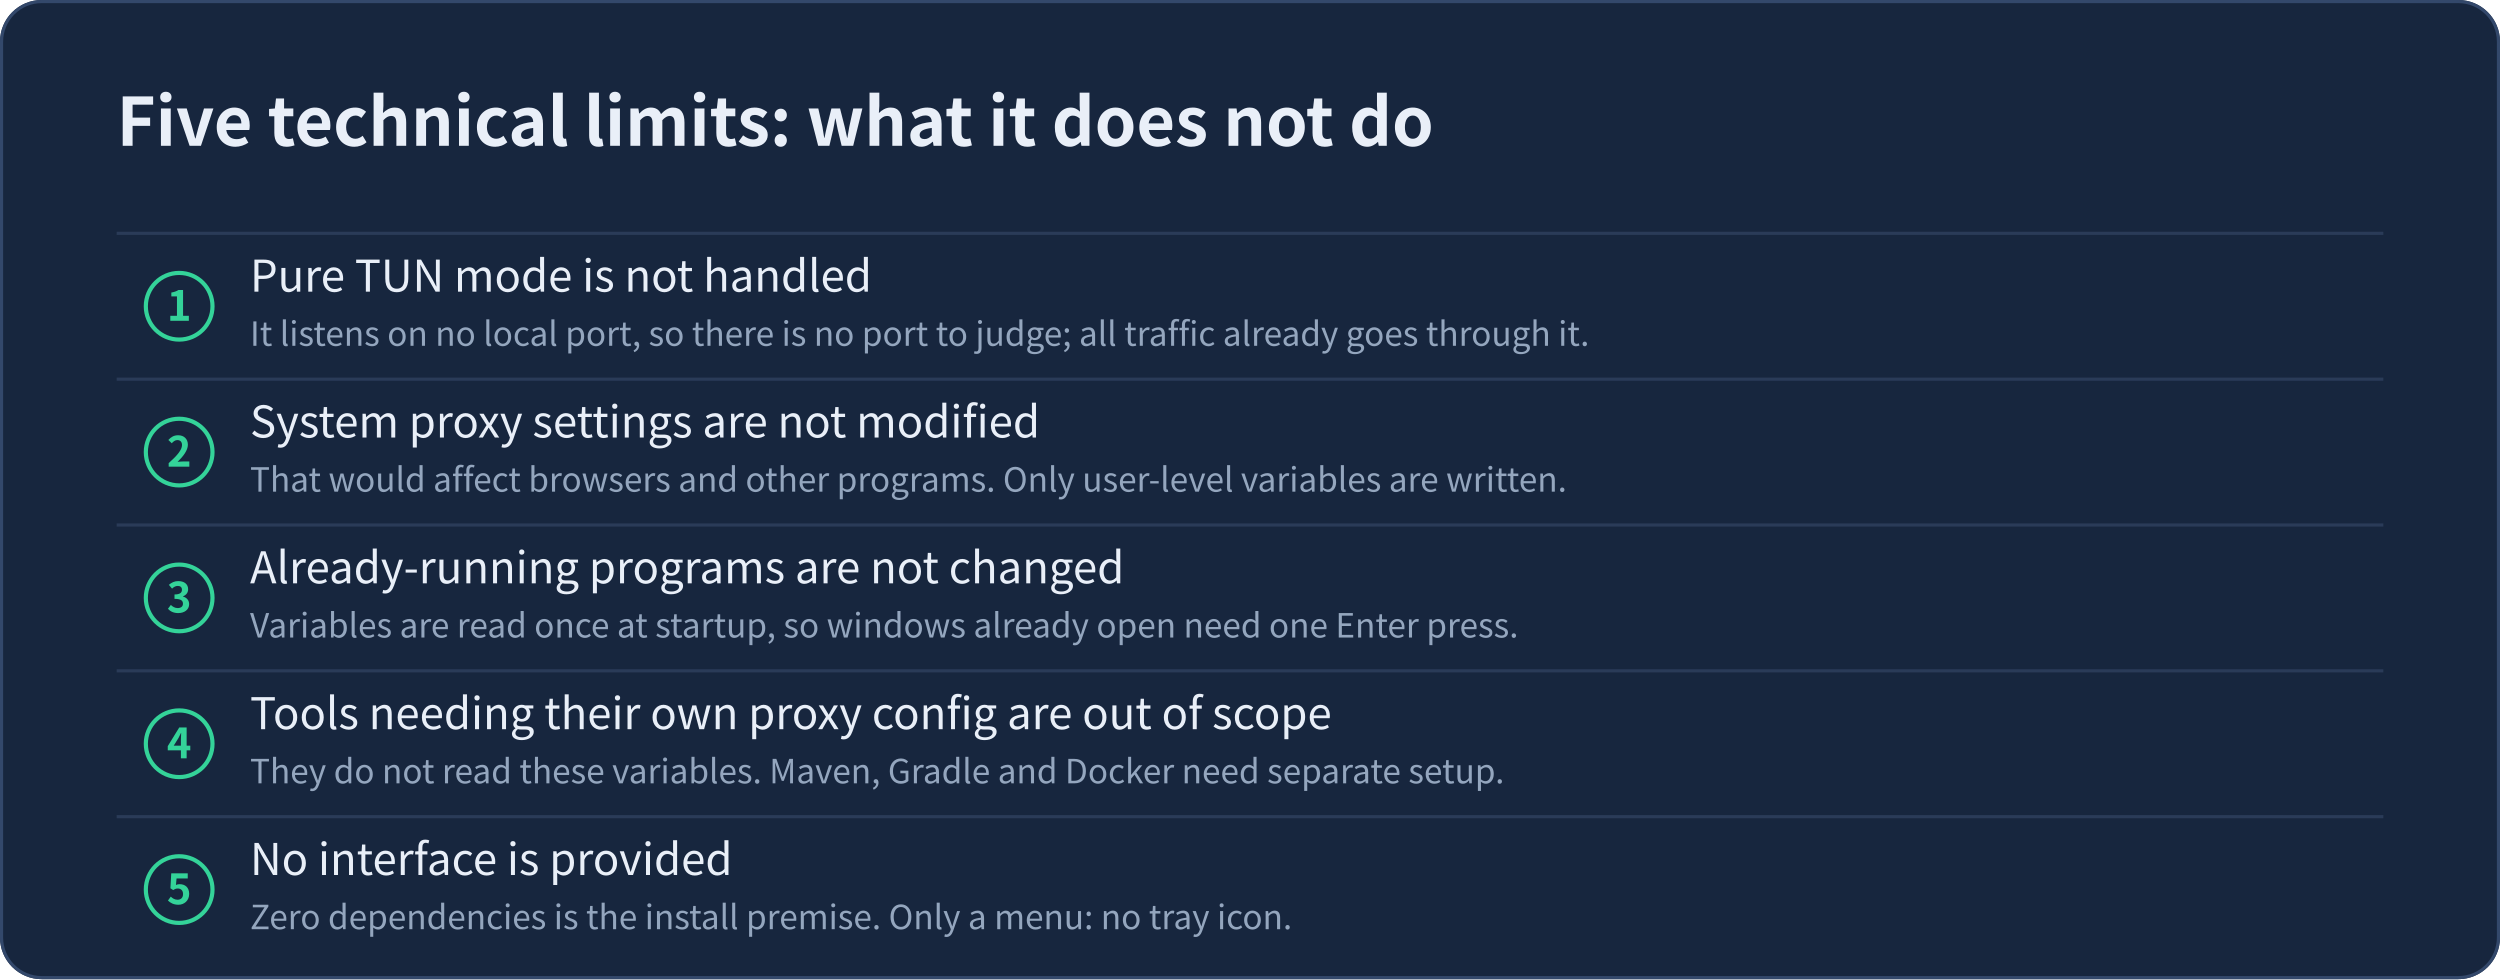
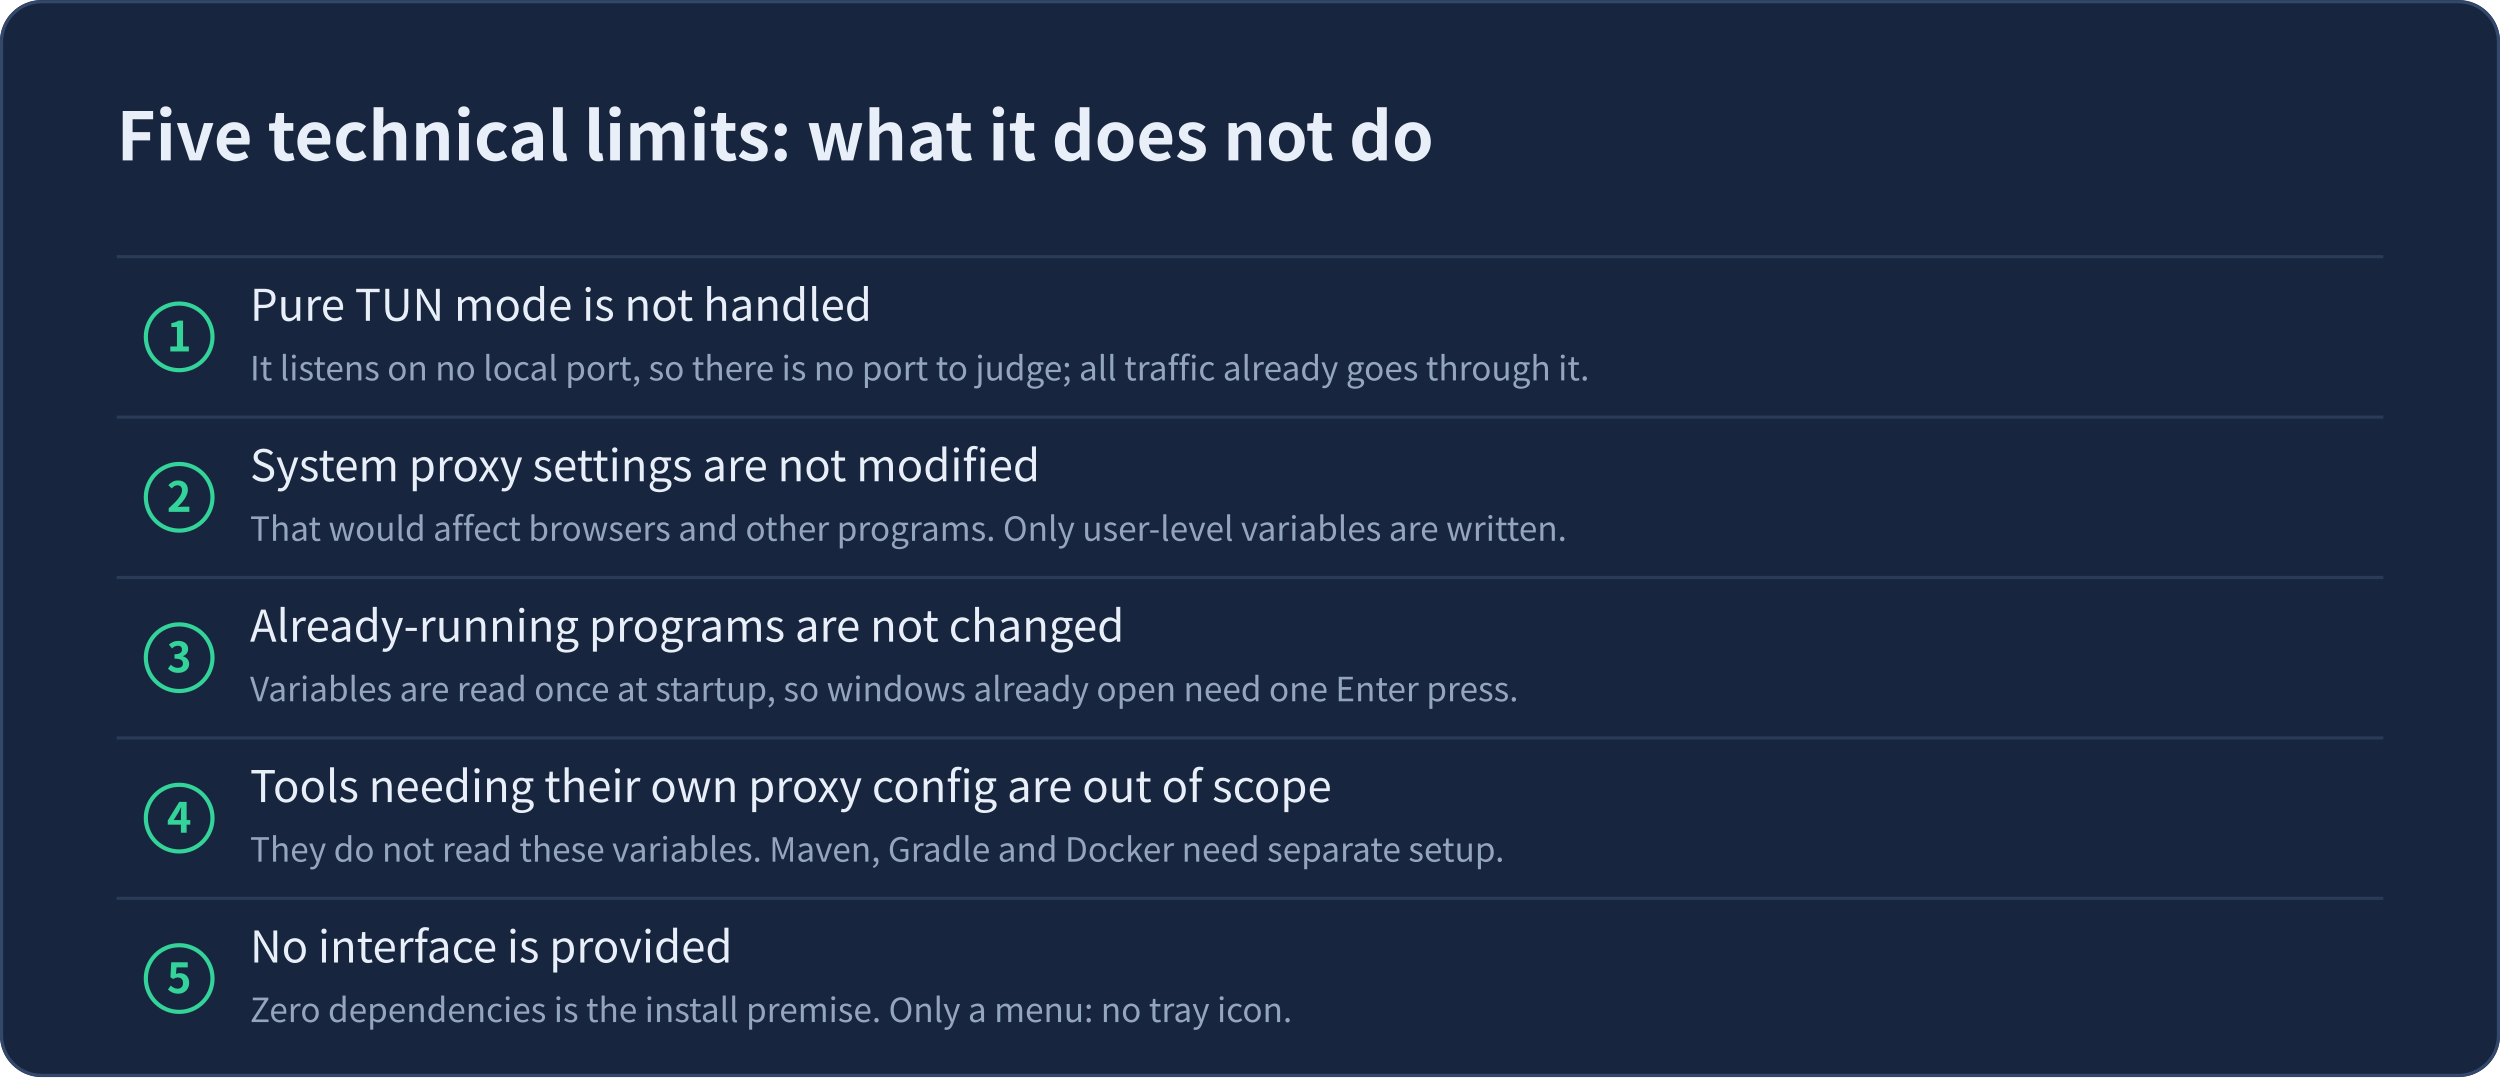
- <svg xmlns="http://www.w3.org/2000/svg" width="1200" height="470" viewBox="0 0 1200 470" role="img" aria-labelledby="limitsTitle limitsDesc" font-family="-apple-system, BlinkMacSystemFont, 'Segoe UI', 'PingFang SC', 'Microsoft YaHei', 'Noto Sans CJK SC', sans-serif">
-   <rect width="1200" height="470" rx="20" fill="#17263E" />
-   <rect x="0.75" y="0.75" width="1198.5" height="468.5" rx="19.25" fill="none" stroke="#33486B" stroke-width="1.5" />
+ <svg xmlns="http://www.w3.org/2000/svg" width="1200" height="517" viewBox="0 0 1200 517" role="img" aria-labelledby="limitsTitle limitsDesc" font-family="-apple-system, BlinkMacSystemFont, 'Segoe UI', 'PingFang SC', 'Microsoft YaHei', 'Noto Sans CJK SC', sans-serif">
+   <rect width="1200" height="517" rx="20" fill="#17263E" />
+   <rect x="0.75" y="0.83" width="1198.5" height="515.35" rx="19.25" fill="none" stroke="#33486B" stroke-width="1.5" />
  <g id="heading">
-     <text x="56" y="70" font-size="32" font-weight="700" fill="#E9EFF8">Five technical limits: what it does not do</text>
+     <text x="56" y="77" font-size="32" font-weight="700" fill="#E9EFF8">Five technical limits: what it does not do</text>
  </g>
  <g id="rules" stroke="#2A3B58" stroke-width="1.5">
-     <path d="M56 112H1144M56 182H1144M56 252H1144M56 322H1144M56 392H1144" />
+     <path d="M56 123.2H1144M56 200.2H1144M56 277.2H1144M56 354.2H1144M56 431.2H1144" />
  </g>
  <g id="badges" fill="none" stroke="#34D399" stroke-width="2">
-     <circle cx="86" cy="147" r="16" />
-     <circle cx="86" cy="217" r="16" />
-     <circle cx="86" cy="287" r="16" />
-     <circle cx="86" cy="357" r="16" />
-     <circle cx="86" cy="427" r="16" />
+     <circle cx="86" cy="161.7" r="16" />
+     <circle cx="86" cy="238.7" r="16" />
+     <circle cx="86" cy="315.7" r="16" />
+     <circle cx="86" cy="392.7" r="16" />
+     <circle cx="86" cy="469.7" r="16" />
  </g>
  <g id="numbers" font-size="20" font-weight="700" fill="#34D399" text-anchor="middle">
-     <text x="86" y="147" dy="0.35em">1</text>
-     <text x="86" y="217" dy="0.35em">2</text>
-     <text x="86" y="287" dy="0.35em">3</text>
-     <text x="86" y="357" dy="0.35em">4</text>
-     <text x="86" y="427" dy="0.35em">5</text>
+     <text x="86" y="161.7" dy="0.35em">1</text>
+     <text x="86" y="238.7" dy="0.35em">2</text>
+     <text x="86" y="315.7" dy="0.35em">3</text>
+     <text x="86" y="392.7" dy="0.35em">4</text>
+     <text x="86" y="469.7" dy="0.35em">5</text>
  </g>
  <g id="labels" font-size="21" fill="#E9EFF8">
-     <text x="120" y="140">Pure TUN mode is not handled</text>
-     <text x="120" y="166" font-size="16" fill="#94A6BE">It listens on no local port, so there is no port to judge; all traffic already goes through it.</text>
-     <text x="120" y="210">System proxy settings are not modified</text>
-     <text x="120" y="236" font-size="16" fill="#94A6BE">That would affect browsers and other programs. Only user-level variables are written.</text>
-     <text x="120" y="280">Already-running programs are not changed</text>
-     <text x="120" y="306" font-size="16" fill="#94A6BE">Variables are read once at startup, so windows already open need one Enter press.</text>
-     <text x="120" y="350">Tools needing their own proxy config are out of scope</text>
-     <text x="120" y="376" font-size="16" fill="#94A6BE">They do not read these variables. Maven, Gradle and Docker need separate setup.</text>
-     <text x="120" y="420">No interface is provided</text>
-     <text x="120" y="446" font-size="16" fill="#94A6BE">Zero dependencies is the install premise. Only a menu: no tray icon.</text>
+     <text x="120" y="154">Pure TUN mode is not handled</text>
+     <text x="120" y="182.6" font-size="16" fill="#94A6BE">It listens on no local port, so there is no port to judge; all traffic already goes through it.</text>
+     <text x="120" y="231">System proxy settings are not modified</text>
+     <text x="120" y="259.6" font-size="16" fill="#94A6BE">That would affect browsers and other programs. Only user-level variables are written.</text>
+     <text x="120" y="308">Already-running programs are not changed</text>
+     <text x="120" y="336.6" font-size="16" fill="#94A6BE">Variables are read once at startup, so windows already open need one Enter press.</text>
+     <text x="120" y="385">Tools needing their own proxy config are out of scope</text>
+     <text x="120" y="413.6" font-size="16" fill="#94A6BE">They do not read these variables. Maven, Gradle and Docker need separate setup.</text>
+     <text x="120" y="462">No interface is provided</text>
+     <text x="120" y="490.6" font-size="16" fill="#94A6BE">Zero dependencies is the install premise. Only a menu: no tray icon.</text>
  </g>
</svg>
